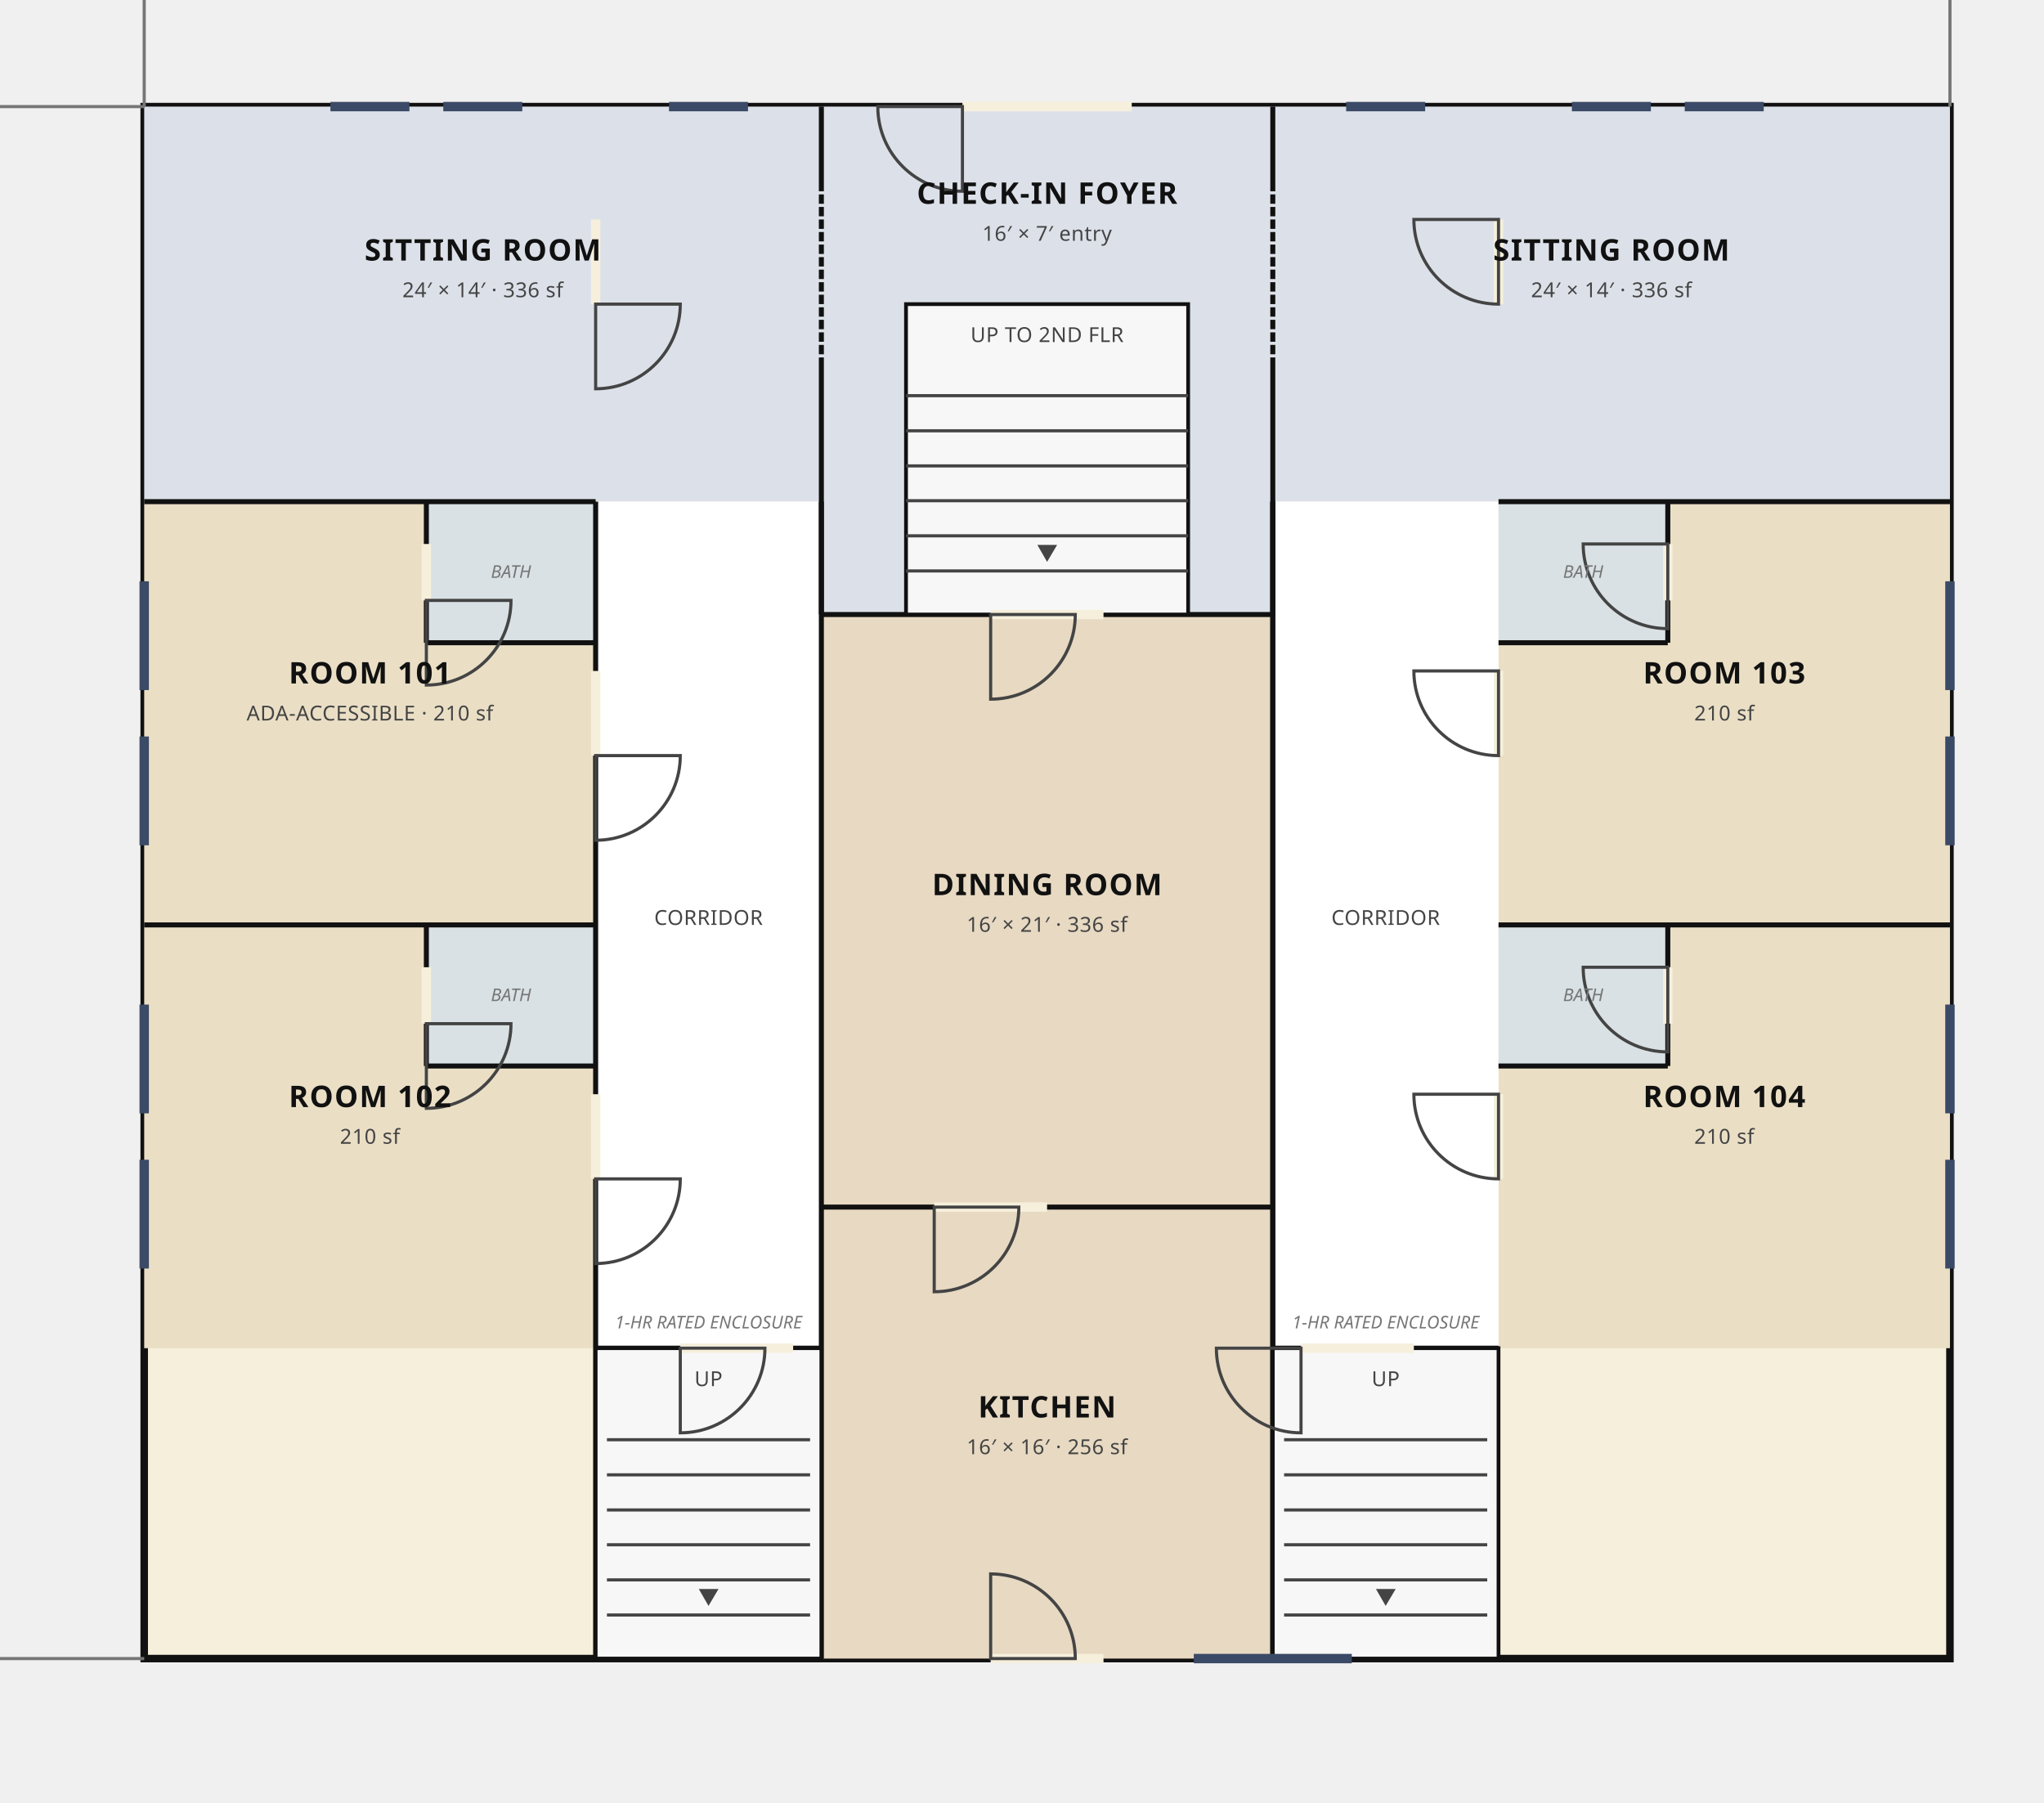
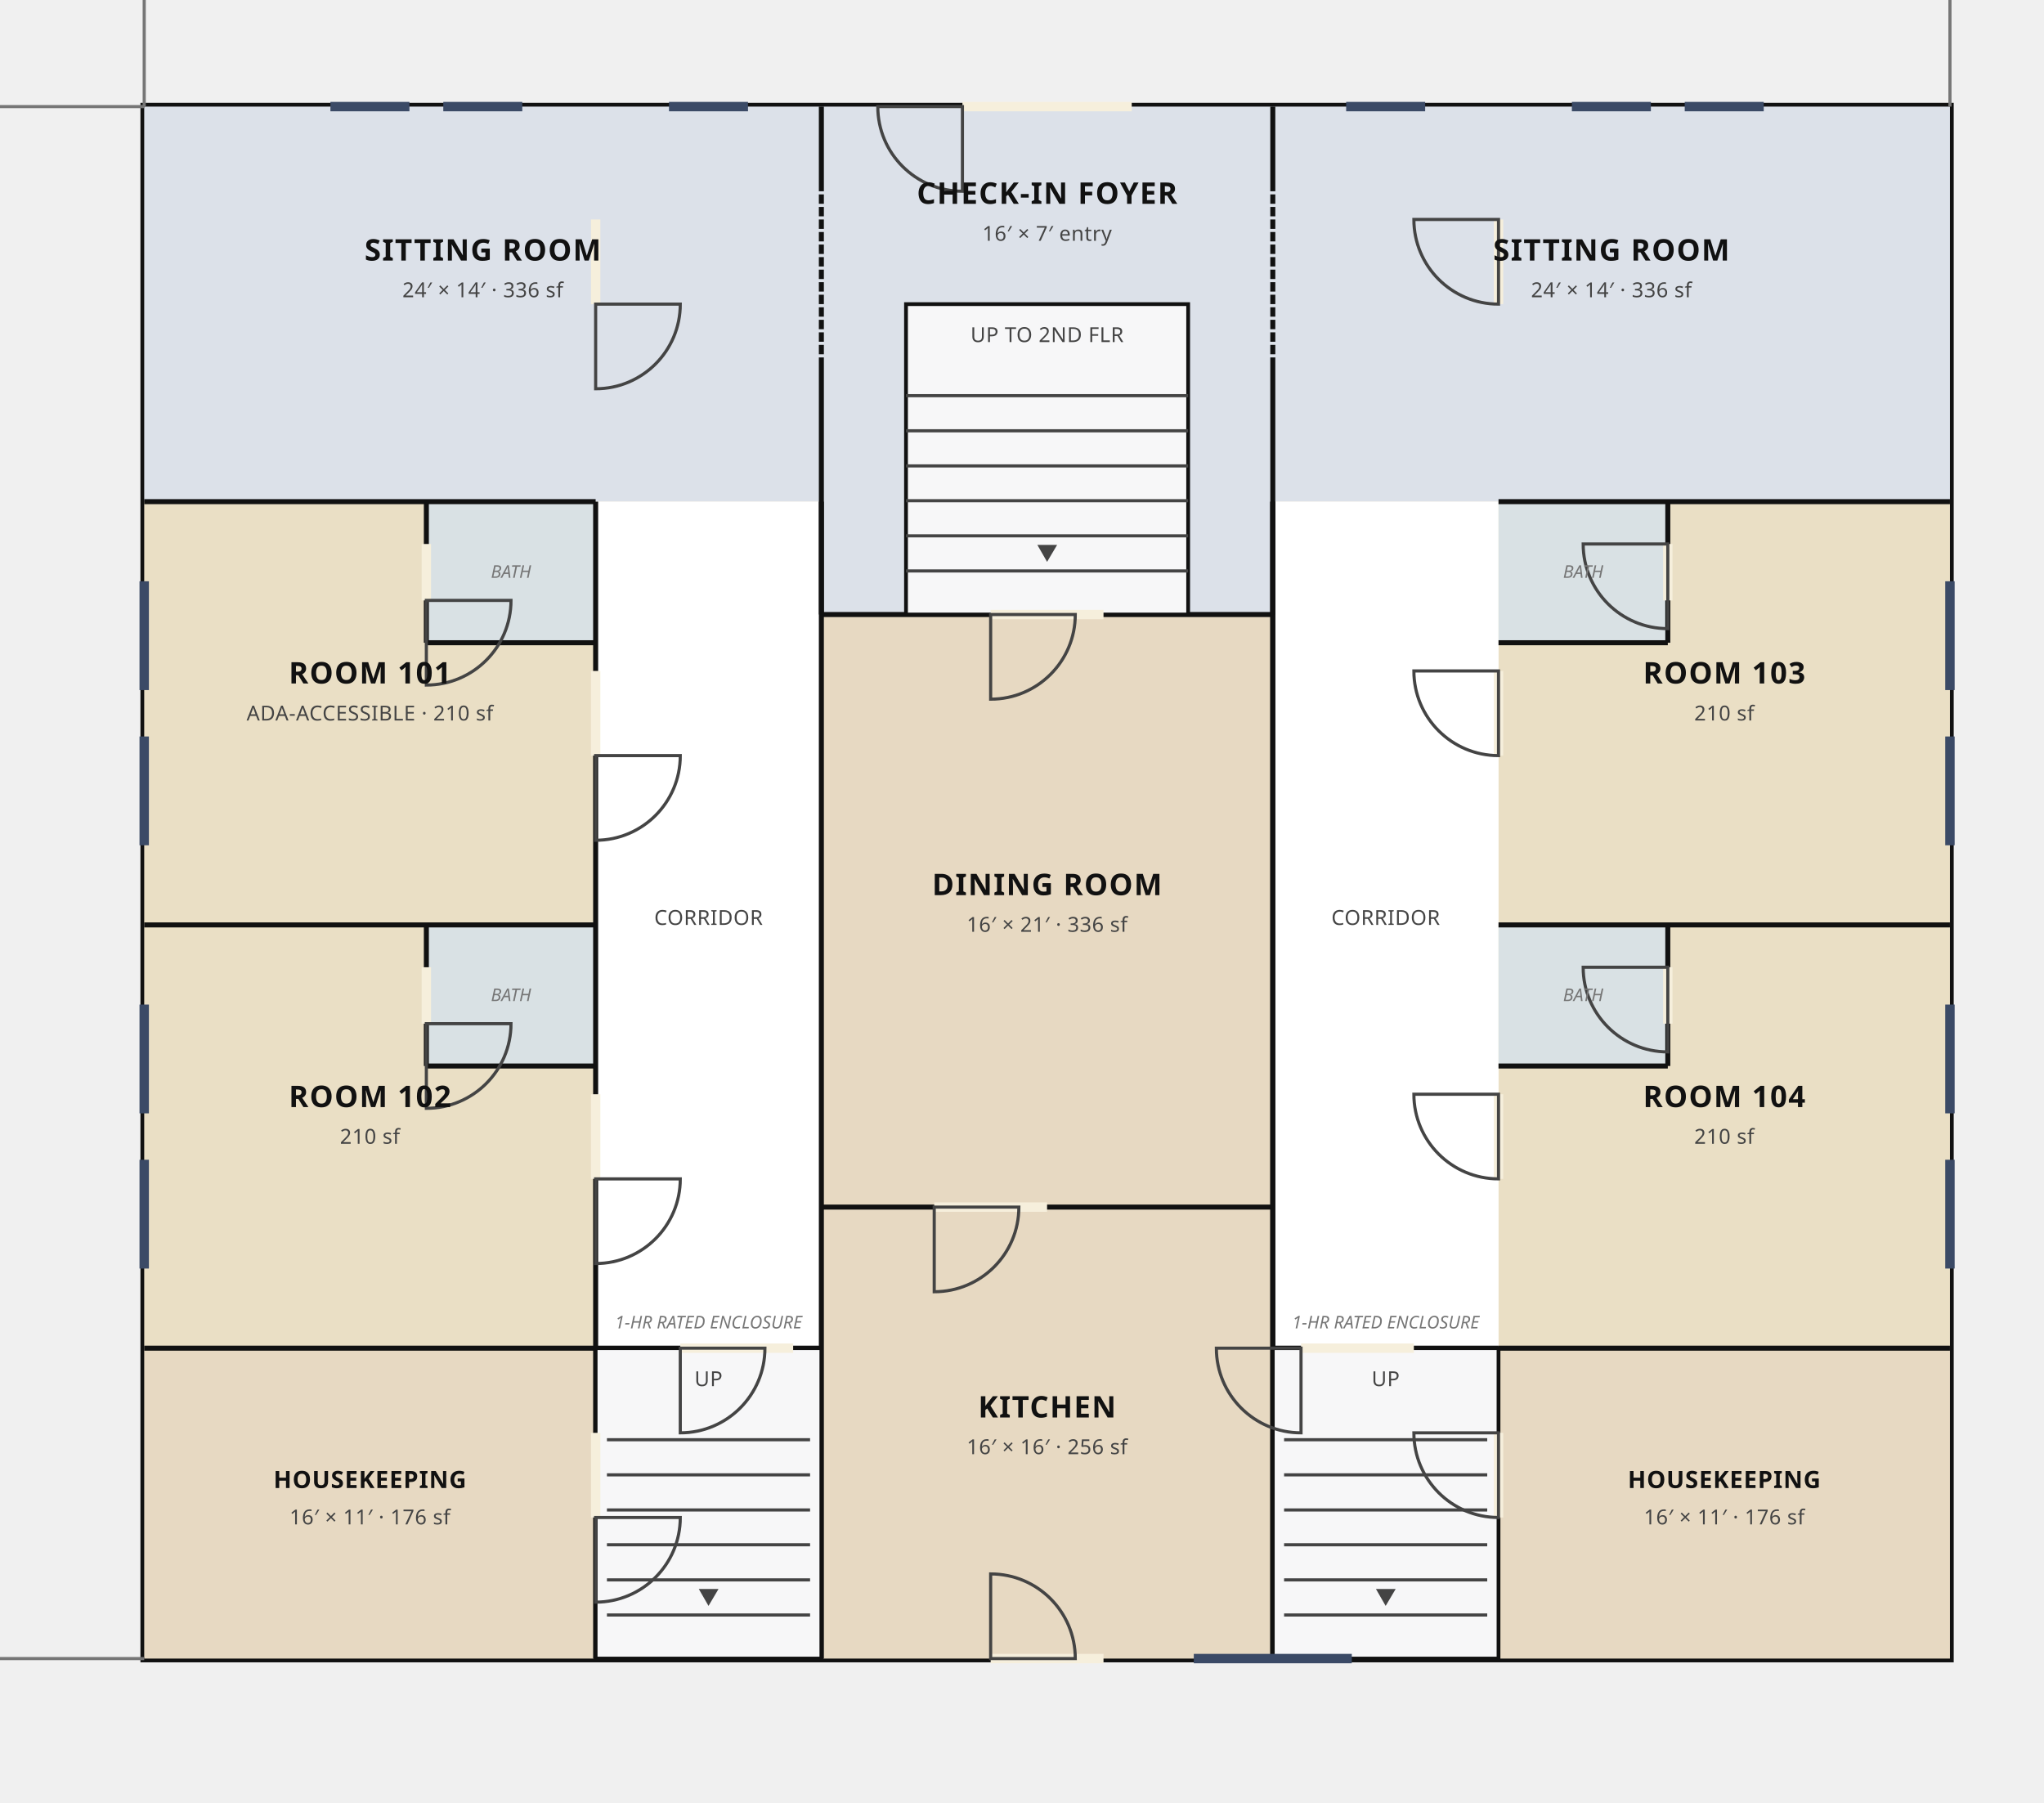
<svg xmlns="http://www.w3.org/2000/svg" viewBox="0 0 652 575" class="planart" role="img" aria-label="Ground floor plan of the eight-room bed and breakfast">
  <style>svg.planart,svg.elevart{ background:#FFFFFF; }
.wall{ fill:#F6EFDC; stroke:#111111; stroke-width:2.4; }
.room-public{ fill:#DCE1E9; }
.room-service{ fill:#E7D9C2; }
.room-guest{ fill:#EADFC5; }
.room-circ{ fill:#FFFFFF; }
.room-bath{ fill:#D9E1E4; }
.room-attic{ fill:#EFE6D2; }
.room-nook{ fill:#E3D8B9; }
.wallline{ stroke:#111111; stroke-width:1.6; }
.kneewall{ fill:none; stroke:#444444; stroke-width:1.2; stroke-dasharray:5 4; }
.doorcut{ stroke:#F6EFDC; stroke-width:3; }
.doorarc{ fill:none; stroke:#444444; stroke-width:1; }
.archcut{ stroke:#DCE1E9; stroke-width:3; stroke-dasharray:1 3; }
.window{ stroke:#3B4A66; stroke-width:3; }
.stairbox{ fill:#F7F7F8; stroke:#111111; stroke-width:1.2; }
.stairstep{ stroke:#444444; stroke-width:1; }
.stairarrow{ fill:#444444; }
.compass{ fill:none; stroke:#444444; stroke-width:1; }
.compass-needle{ fill:#A8743A; }
.scalebar{ stroke:#111111; stroke-width:1.2; }
.dimline{ stroke:#767676; stroke-width:1; }
.dimtick{ stroke:#767676; stroke-width:1; }
.lbl,.lbl-room,.lbl-room-sm,.lbl-dim,.lbl-dim-sm,.lbl-tiny{ font-family:'Josefin Sans',Futura,sans-serif; fill:#111111; }
.lbl-room{ font-size:9.5px; letter-spacing:.04em; font-weight:600; }
.lbl-room-sm{ font-size:7.6px; letter-spacing:.03em; font-weight:600; }
.lbl-dim{ font-size:8px; fill:#444444; letter-spacing:.03em; }
.lbl-dim-sm{ font-size:6.6px; fill:#444444; letter-spacing:.02em; }
.lbl-tiny{ font-size:5.6px; fill:#767676; font-style:italic; }
.ground-line{ fill:#444444; }
.roof-main{ fill:#7C7161; stroke:#111111; stroke-width:2; }
.roof-upper{ fill:#8B806E; stroke:#111111; stroke-width:2; }
.roof-dormer{ fill:#8B806E; stroke:#111111; stroke-width:2; }
.roof-course{ stroke:#111111; stroke-width:.7; opacity:.35; }
.ridge-line{ stroke:#111111; stroke-width:1.4; }
.chimney{ fill:#D8CBAE; stroke:#111111; stroke-width:1.6; }
.chimney-cap{ fill:#6B5B45; stroke:#111111; stroke-width:1; }
.dormer-wall{ fill:#F6EFDC; stroke:#111111; stroke-width:2; }
.cornice{ fill:#6B5B45; stroke:#111111; stroke-width:1.4; }
.cordon{ fill:#A8743A; stroke:#111111; stroke-width:1.2; opacity:.85; }
.wall-upper{ fill:#F6EFDC; stroke:#111111; stroke-width:2.2; }
.win-frame{ fill:#D9E0E9; stroke:#111111; stroke-width:2; }
.win-bar{ stroke:#111111; stroke-width:1.3; }
.win-bar-thin{ stroke:#111111; stroke-width:.9; }
.rail{ stroke:#111111; stroke-width:1.6; fill:none; }
.rail-thin{ stroke:#444444; stroke-width:1; }
.pilaster{ fill:#F6EFDC; stroke:#111111; stroke-width:1.4; }
.pilaster-cap{ fill:#F6EFDC; stroke:#111111; stroke-width:1.2; }
.sconce-arm{ stroke:#444444; stroke-width:2; }
.sconce-lamp{ fill:#A8743A; stroke:#111111; stroke-width:1; }
.stone-line{ stroke:#444444; stroke-width:1; opacity:.55; }
.stone-line-faint{ stroke:#444444; stroke-width:.6; opacity:.3; }
.door{ fill:#6B5B45; stroke:#111111; stroke-width:2; opacity:.85; }
.door-bar{ stroke:#FFFFFF; stroke-width:1.4; }
.door-bar-thin{ stroke:#FFFFFF; stroke-width:1; opacity:.7; }
.cap{ font-family:'Josefin Sans',Futura,sans-serif; font-size:13px; fill:#444444; letter-spacing:.08em; }

.rock-a{ fill:#B9AFA0; stroke:#5C544A; stroke-width:.5; opacity:.95; }
.rock-b{ fill:#8E8A82; stroke:#4C4842; stroke-width:.5; opacity:.95; }
.rock-c{ fill:#6E7A80; stroke:#3E464A; stroke-width:.5; opacity:.95; }
.rock-outline{ fill:none; stroke:#111111; stroke-width:2; }

.planter-box{ fill:#5B4A38; stroke:#111111; stroke-width:1.4; }
.planter-rim{ fill:#6B5842; stroke:#111111; stroke-width:1; }
.planter-leaf{ fill:#5C6B44; stroke:#3C4630; stroke-width:.4; }

.awning-fascia{ fill:#26344A; stroke:#14202F; stroke-width:1.8; }
.awning-top{ fill:#33455F; stroke:#14202F; stroke-width:1.4; }
.awning-underside{ fill:#131C28; opacity:.55; }
.awning-stripe{ stroke:#3E5878; stroke-width:2; opacity:.7; }
.awning-bracket{ stroke:#8B806E; stroke-width:1.8; }
.awning-text{ font-family:'Cormorant Garamond',Georgia,serif; font-weight:600; letter-spacing:.13em; fill:#E4C583; }
- .awning-rule{ stroke:#E4C583; stroke-width:1; opacity:.8; }</style>
+ .awning-rule{ stroke:#E4C583; stroke-width:1; opacity:.8; }
+ 
+ .site-boundary{ fill:none; stroke:#767676; stroke-width:1; stroke-dasharray:3 2; }
+ .site-inn{ fill:#E7D9C2; stroke:#111111; stroke-width:1.4; }
+ .site-gh{ fill:#EADFC5; stroke:#111111; stroke-width:1.4; }
+ .site-drive{ stroke:#767676; stroke-width:2; stroke-dasharray:1 2.5; }</style>
  <rect x="46.0" y="34.0" width="576.0" height="495.0" class="wall" />
  <rect x="46.0" y="34.0" width="216.0" height="126.0" class="room-fill room-public" />
  <rect x="406.0" y="34.0" width="216.0" height="126.0" class="room-fill room-public" />
  <rect x="262.0" y="34.0" width="144.0" height="162.0" class="room-fill room-public" />
  <rect x="262.0" y="196.0" width="144.0" height="189.0" class="room-fill room-service" />
  <rect x="262.0" y="385.0" width="144.0" height="144.0" class="room-fill room-service" />
  <rect x="46.0" y="160.0" width="144.0" height="135.0" class="room-fill room-guest" />
  <rect x="46.0" y="295.0" width="144.0" height="135.0" class="room-fill room-guest" />
  <rect x="478.0" y="160.0" width="144.0" height="135.0" class="room-fill room-guest" />
  <rect x="478.0" y="295.0" width="144.0" height="135.0" class="room-fill room-guest" />
+   <rect x="46.0" y="430.0" width="144.0" height="99.0" class="room-fill room-service" />
+   <rect x="478.0" y="430.0" width="144.0" height="99.0" class="room-fill room-service" />
  <rect x="190.0" y="160.0" width="72.0" height="369.0" class="room-fill room-circ" />
  <rect x="406.0" y="160.0" width="72.0" height="369.0" class="room-fill room-circ" />
  <rect x="136.0" y="160.0" width="54.0" height="45.0" class="room-fill room-bath" />
  <rect x="136.0" y="295.0" width="54.0" height="45.0" class="room-fill room-bath" />
  <rect x="478.0" y="160.0" width="54.0" height="45.0" class="room-fill room-bath" />
  <rect x="478.0" y="295.0" width="54.0" height="45.0" class="room-fill room-bath" />
  <line x1="262.0" y1="34.0" x2="262.0" y2="196.0" class="wallline" />
  <line x1="406.0" y1="34.0" x2="406.0" y2="196.0" class="wallline" />
  <line x1="262.0" y1="196.0" x2="406.0" y2="196.0" class="wallline" />
  <line x1="262.0" y1="385.0" x2="406.0" y2="385.0" class="wallline" />
  <line x1="46.0" y1="160.0" x2="190.0" y2="160.0" class="wallline" />
  <line x1="478.0" y1="160.0" x2="622.0" y2="160.0" class="wallline" />
  <line x1="190.0" y1="160.0" x2="190.0" y2="529.0" class="wallline" />
  <line x1="406.0" y1="160.0" x2="406.0" y2="529.0" class="wallline" />
  <line x1="262.0" y1="160.0" x2="262.0" y2="529.0" class="wallline" />
  <line x1="406.0" y1="160.0" x2="406.0" y2="529.0" class="wallline" />
  <line x1="46.0" y1="295.0" x2="190.0" y2="295.0" class="wallline" />
  <line x1="478.0" y1="295.0" x2="622.0" y2="295.0" class="wallline" />
+   <line x1="46.0" y1="430.0" x2="190.0" y2="430.0" class="wallline" />
+   <line x1="478.0" y1="430.0" x2="622.0" y2="430.0" class="wallline" />
  <line x1="190.0" y1="430.0" x2="262.0" y2="430.0" class="wallline" />
  <line x1="406.0" y1="430.0" x2="478.0" y2="430.0" class="wallline" />
  <line x1="136.0" y1="160.0" x2="136.0" y2="205.0" class="wallline" />
  <line x1="136.0" y1="205.0" x2="190.0" y2="205.0" class="wallline" />
  <line x1="136.0" y1="295.0" x2="136.0" y2="340.0" class="wallline" />
  <line x1="136.0" y1="340.0" x2="190.0" y2="340.0" class="wallline" />
  <line x1="532.0" y1="160.0" x2="532.0" y2="205.0" class="wallline" />
  <line x1="478.0" y1="205.0" x2="532.0" y2="205.0" class="wallline" />
  <line x1="532.0" y1="295.0" x2="532.0" y2="340.0" class="wallline" />
  <line x1="478.0" y1="340.0" x2="532.0" y2="340.0" class="wallline" />
  <rect x="289.0" y="97.0" width="90.0" height="99.0" class="stairbox" />
  <text x="334.0" y="109.1" class="lbl-dim-sm" text-anchor="middle">UP TO 2ND FLR</text>
  <line x1="289.0" y1="126.2" x2="379.0" y2="126.2" class="stairstep" />
  <line x1="289.0" y1="137.4" x2="379.0" y2="137.4" class="stairstep" />
  <line x1="289.0" y1="148.6" x2="379.0" y2="148.6" class="stairstep" />
  <line x1="289.0" y1="159.7" x2="379.0" y2="159.7" class="stairstep" />
  <line x1="289.0" y1="170.9" x2="379.0" y2="170.9" class="stairstep" />
  <line x1="289.0" y1="182.1" x2="379.0" y2="182.1" class="stairstep" />
  <path d="M 334.0 179.2 l -3.1 -5.4 l 6.3 0 Z" class="stairarrow" />
  <rect x="190.0" y="430.0" width="72.0" height="99.0" class="stairbox" />
  <text x="226.0" y="442.1" class="lbl-dim-sm" text-anchor="middle">UP</text>
  <line x1="193.6" y1="459.2" x2="258.4" y2="459.2" class="stairstep" />
  <line x1="193.6" y1="470.4" x2="258.4" y2="470.4" class="stairstep" />
  <line x1="193.6" y1="481.6" x2="258.4" y2="481.6" class="stairstep" />
  <line x1="193.6" y1="492.7" x2="258.4" y2="492.7" class="stairstep" />
  <line x1="193.6" y1="503.9" x2="258.4" y2="503.9" class="stairstep" />
  <line x1="193.6" y1="515.1" x2="258.4" y2="515.1" class="stairstep" />
  <path d="M 226.0 512.2 l -3.1 -5.4 l 6.3 0 Z" class="stairarrow" />
  <text x="226.0" y="423.7" class="lbl-tiny" text-anchor="middle">1-HR RATED ENCLOSURE</text>
  <rect x="406.0" y="430.0" width="72.0" height="99.0" class="stairbox" />
  <text x="442.0" y="442.1" class="lbl-dim-sm" text-anchor="middle">UP</text>
  <line x1="409.6" y1="459.2" x2="474.4" y2="459.2" class="stairstep" />
  <line x1="409.6" y1="470.4" x2="474.4" y2="470.4" class="stairstep" />
  <line x1="409.6" y1="481.6" x2="474.4" y2="481.6" class="stairstep" />
  <line x1="409.6" y1="492.7" x2="474.4" y2="492.7" class="stairstep" />
  <line x1="409.6" y1="503.9" x2="474.4" y2="503.9" class="stairstep" />
  <line x1="409.6" y1="515.1" x2="474.4" y2="515.1" class="stairstep" />
  <path d="M 442.0 512.2 l -3.1 -5.4 l 6.3 0 Z" class="stairarrow" />
  <text x="442.0" y="423.7" class="lbl-tiny" text-anchor="middle">1-HR RATED ENCLOSURE</text>
  <line x1="307.0" y1="34.0" x2="361.0" y2="34.0" class="doorcut" />
  <path d="M 307.0 34.0 L 307.0 61.0 A 27.0 27.0 0 0 1 280.0 34.0 Z" class="doorarc" />
  <line x1="262.0" y1="61.0" x2="262.0" y2="115.0" class="archcut" />
  <line x1="406.0" y1="61.0" x2="406.0" y2="115.0" class="archcut" />
  <line x1="316.0" y1="196.0" x2="352.0" y2="196.0" class="doorcut" />
  <path d="M 316.0 196.0 L 343.0 196.0 A 27.0 27.0 0 0 1 316.0 223.0 Z" class="doorarc" />
  <line x1="298.0" y1="385.0" x2="334.0" y2="385.0" class="doorcut" />
  <path d="M 298.0 385.0 L 325.0 385.0 A 27.0 27.0 0 0 1 298.0 412.0 Z" class="doorarc" />
  <line x1="190.0" y1="70.0" x2="190.0" y2="97.0" class="doorcut" />
  <path d="M 190.0 97.0 L 217.0 97.0 A 27.0 27.0 0 0 1 190.0 124.0 Z" class="doorarc" />
  <line x1="478.0" y1="70.0" x2="478.0" y2="97.0" class="doorcut" />
  <path d="M 478.0 70.0 L 478.0 97.0 A 27.0 27.0 0 0 1 451.0 70.0 Z" class="doorarc" />
  <line x1="190.0" y1="214.0" x2="190.0" y2="241.0" class="doorcut" />
  <path d="M 190.0 241.0 L 217.0 241.0 A 27.0 27.0 0 0 1 190.0 268.0 Z" class="doorarc" />
  <line x1="190.0" y1="349.0" x2="190.0" y2="376.0" class="doorcut" />
  <path d="M 190.0 376.0 L 217.0 376.0 A 27.0 27.0 0 0 1 190.0 403.0 Z" class="doorarc" />
  <line x1="478.0" y1="214.0" x2="478.0" y2="241.0" class="doorcut" />
  <path d="M 478.0 214.0 L 478.0 241.0 A 27.0 27.0 0 0 1 451.0 214.0 Z" class="doorarc" />
  <line x1="478.0" y1="349.0" x2="478.0" y2="376.0" class="doorcut" />
  <path d="M 478.0 349.0 L 478.0 376.0 A 27.0 27.0 0 0 1 451.0 349.0 Z" class="doorarc" />
  <line x1="136.0" y1="173.5" x2="136.0" y2="191.5" class="doorcut" />
  <path d="M 136.0 191.5 L 163.0 191.5 A 27.0 27.0 0 0 1 136.0 218.5 Z" class="doorarc" />
  <line x1="136.0" y1="308.5" x2="136.0" y2="326.5" class="doorcut" />
  <path d="M 136.0 326.5 L 163.0 326.5 A 27.0 27.0 0 0 1 136.0 353.5 Z" class="doorarc" />
  <line x1="532.0" y1="173.5" x2="532.0" y2="191.5" class="doorcut" />
  <path d="M 532.0 173.5 L 532.0 200.5 A 27.0 27.0 0 0 1 505.0 173.5 Z" class="doorarc" />
  <line x1="532.0" y1="308.5" x2="532.0" y2="326.5" class="doorcut" />
  <path d="M 532.0 308.5 L 532.0 335.5 A 27.0 27.0 0 0 1 505.0 308.5 Z" class="doorarc" />
  <line x1="316.0" y1="529.0" x2="352.0" y2="529.0" class="doorcut" />
  <path d="M 316.0 529.0 L 316.0 502.0 A 27.0 27.0 0 0 1 343.0 529.0 Z" class="doorarc" />
  <line x1="217.0" y1="430.0" x2="253.0" y2="430.0" class="doorcut" />
  <path d="M 217.0 430.0 L 244.0 430.0 A 27.0 27.0 0 0 1 217.0 457.0 Z" class="doorarc" />
  <line x1="415.0" y1="430.0" x2="451.0" y2="430.0" class="doorcut" />
  <path d="M 415.0 430.0 L 415.0 457.0 A 27.0 27.0 0 0 1 388.0 430.0 Z" class="doorarc" />
+   <line x1="190.0" y1="457.0" x2="190.0" y2="484.0" class="doorcut" />
+   <path d="M 190.0 484.0 L 217.0 484.0 A 27.0 27.0 0 0 1 190.0 511.0 Z" class="doorarc" />
+   <line x1="478.0" y1="457.0" x2="478.0" y2="484.0" class="doorcut" />
+   <path d="M 478.0 457.0 L 478.0 484.0 A 27.0 27.0 0 0 1 451.0 457.0 Z" class="doorarc" />
  <line x1="105.4" y1="34.0" x2="130.6" y2="34.0" class="window" />
  <line x1="141.4" y1="34.0" x2="166.6" y2="34.0" class="window" />
  <line x1="213.4" y1="34.0" x2="238.6" y2="34.0" class="window" />
  <line x1="429.4" y1="34.0" x2="454.6" y2="34.0" class="window" />
  <line x1="501.4" y1="34.0" x2="526.6" y2="34.0" class="window" />
  <line x1="537.4" y1="34.0" x2="562.6" y2="34.0" class="window" />
  <line x1="46.0" y1="185.4" x2="46.0" y2="220.1" class="window" />
  <line x1="46.0" y1="234.9" x2="46.0" y2="269.6" class="window" />
  <line x1="46.0" y1="320.4" x2="46.0" y2="355.1" class="window" />
  <line x1="46.0" y1="369.9" x2="46.0" y2="404.6" class="window" />
  <line x1="622.0" y1="185.4" x2="622.0" y2="220.1" class="window" />
  <line x1="622.0" y1="234.9" x2="622.0" y2="269.6" class="window" />
  <line x1="622.0" y1="320.4" x2="622.0" y2="355.1" class="window" />
  <line x1="622.0" y1="369.9" x2="622.0" y2="404.6" class="window" />
  <line x1="380.8" y1="529.0" x2="431.2" y2="529.0" class="window" />
  <text x="154.0" y="83.1" class="lbl-room" text-anchor="middle">SITTING ROOM</text>
  <text x="154.0" y="94.8" class="lbl-dim-sm" text-anchor="middle">24′ × 14′ · 336 sf</text>
  <text x="514.0" y="83.1" class="lbl-room" text-anchor="middle">SITTING ROOM</text>
  <text x="514.0" y="94.8" class="lbl-dim-sm" text-anchor="middle">24′ × 14′ · 336 sf</text>
  <text x="334.0" y="65.0" class="lbl-room" text-anchor="middle">CHECK-IN FOYER</text>
  <text x="334.0" y="76.8" class="lbl-dim-sm" text-anchor="middle">16′ × 7′ entry</text>
  <text x="334.0" y="285.5" class="lbl-room" text-anchor="middle">DINING ROOM</text>
  <text x="334.0" y="297.2" class="lbl-dim-sm" text-anchor="middle">16′ × 21′ · 336 sf</text>
  <text x="334.0" y="452.1" class="lbl-room" text-anchor="middle">KITCHEN</text>
  <text x="334.0" y="463.8" class="lbl-dim-sm" text-anchor="middle">16′ × 16′ · 256 sf</text>
  <text x="118.0" y="218.0" class="lbl-room" text-anchor="middle">ROOM 101</text>
  <text x="118.0" y="229.8" class="lbl-dim-sm" text-anchor="middle">ADA-ACCESSIBLE · 210 sf</text>
  <text x="118.0" y="353.1" class="lbl-room" text-anchor="middle">ROOM 102</text>
  <text x="118.0" y="364.8" class="lbl-dim-sm" text-anchor="middle">210 sf</text>
  <text x="550.0" y="218.0" class="lbl-room" text-anchor="middle">ROOM 103</text>
  <text x="550.0" y="229.8" class="lbl-dim-sm" text-anchor="middle">210 sf</text>
  <text x="550.0" y="353.1" class="lbl-room" text-anchor="middle">ROOM 104</text>
  <text x="550.0" y="364.8" class="lbl-dim-sm" text-anchor="middle">210 sf</text>
+   <text x="118.0" y="474.6" class="lbl-room-sm" text-anchor="middle">HOUSEKEEPING</text>
+   <text x="118.0" y="486.2" class="lbl-dim-sm" text-anchor="middle">16′ × 11′ · 176 sf</text>
+   <text x="550.0" y="474.6" class="lbl-room-sm" text-anchor="middle">HOUSEKEEPING</text>
+   <text x="550.0" y="486.2" class="lbl-dim-sm" text-anchor="middle">16′ × 11′ · 176 sf</text>
  <text x="226.0" y="295.0" class="lbl-dim-sm" text-anchor="middle">CORRIDOR</text>
  <text x="442.0" y="295.0" class="lbl-dim-sm" text-anchor="middle">CORRIDOR</text>
  <text x="163.0" y="184.3" class="lbl-tiny" text-anchor="middle">BATH</text>
  <text x="163.0" y="319.3" class="lbl-tiny" text-anchor="middle">BATH</text>
  <text x="505.0" y="184.3" class="lbl-tiny" text-anchor="middle">BATH</text>
  <text x="505.0" y="319.3" class="lbl-tiny" text-anchor="middle">BATH</text>
  <line x1="46.0" y1="-11.0" x2="622.0" y2="-11.0" class="dimline" />
  <line x1="46.0" y1="34.0" x2="46.0" y2="-11.0" class="dimtick" />
  <line x1="622.0" y1="34.0" x2="622.0" y2="-11.0" class="dimtick" />
  <text x="334.0" y="-15.5" class="lbl-dim" text-anchor="middle">64′-0″</text>
  <line x1="-17.0" y1="34.0" x2="-17.0" y2="529.0" class="dimline" />
  <line x1="46.0" y1="34.0" x2="-17.0" y2="34.0" class="dimtick" />
  <line x1="46.0" y1="529.0" x2="-17.0" y2="529.0" class="dimtick" />
  <text x="-21.5" y="281.5" class="lbl-dim" text-anchor="middle" transform="rotate(-90 -21.5 281.5)">55′-0″</text>
  <g transform="translate(766.0,70.0)">
    <circle r="15" class="compass" />
    <path d="M 0 -11 L 5 6 L 0 2 L -5 6 Z" class="compass-needle" />
    <text y="-18" class="lbl-dim-sm" text-anchor="middle">N</text>
  </g>
  <line x1="64.0" y1="610.0" x2="154.0" y2="610.0" class="scalebar" />
  <line x1="64.0" y1="606.9" x2="64.0" y2="613.1" class="scalebar" />
  <line x1="73.0" y1="608.4" x2="73.0" y2="611.6" class="scalebar" />
  <line x1="82.0" y1="608.4" x2="82.0" y2="611.6" class="scalebar" />
  <line x1="91.0" y1="608.4" x2="91.0" y2="611.6" class="scalebar" />
  <line x1="100.0" y1="608.4" x2="100.0" y2="611.6" class="scalebar" />
  <line x1="109.0" y1="606.9" x2="109.0" y2="613.1" class="scalebar" />
  <line x1="118.0" y1="608.4" x2="118.0" y2="611.6" class="scalebar" />
  <line x1="127.0" y1="608.4" x2="127.0" y2="611.6" class="scalebar" />
  <line x1="136.0" y1="608.4" x2="136.0" y2="611.6" class="scalebar" />
  <line x1="145.0" y1="608.4" x2="145.0" y2="611.6" class="scalebar" />
  <line x1="154.0" y1="606.9" x2="154.0" y2="613.1" class="scalebar" />
  <text x="109.0" y="624.4" class="lbl-dim-sm" text-anchor="middle">0        5        10 ft</text>
</svg>
